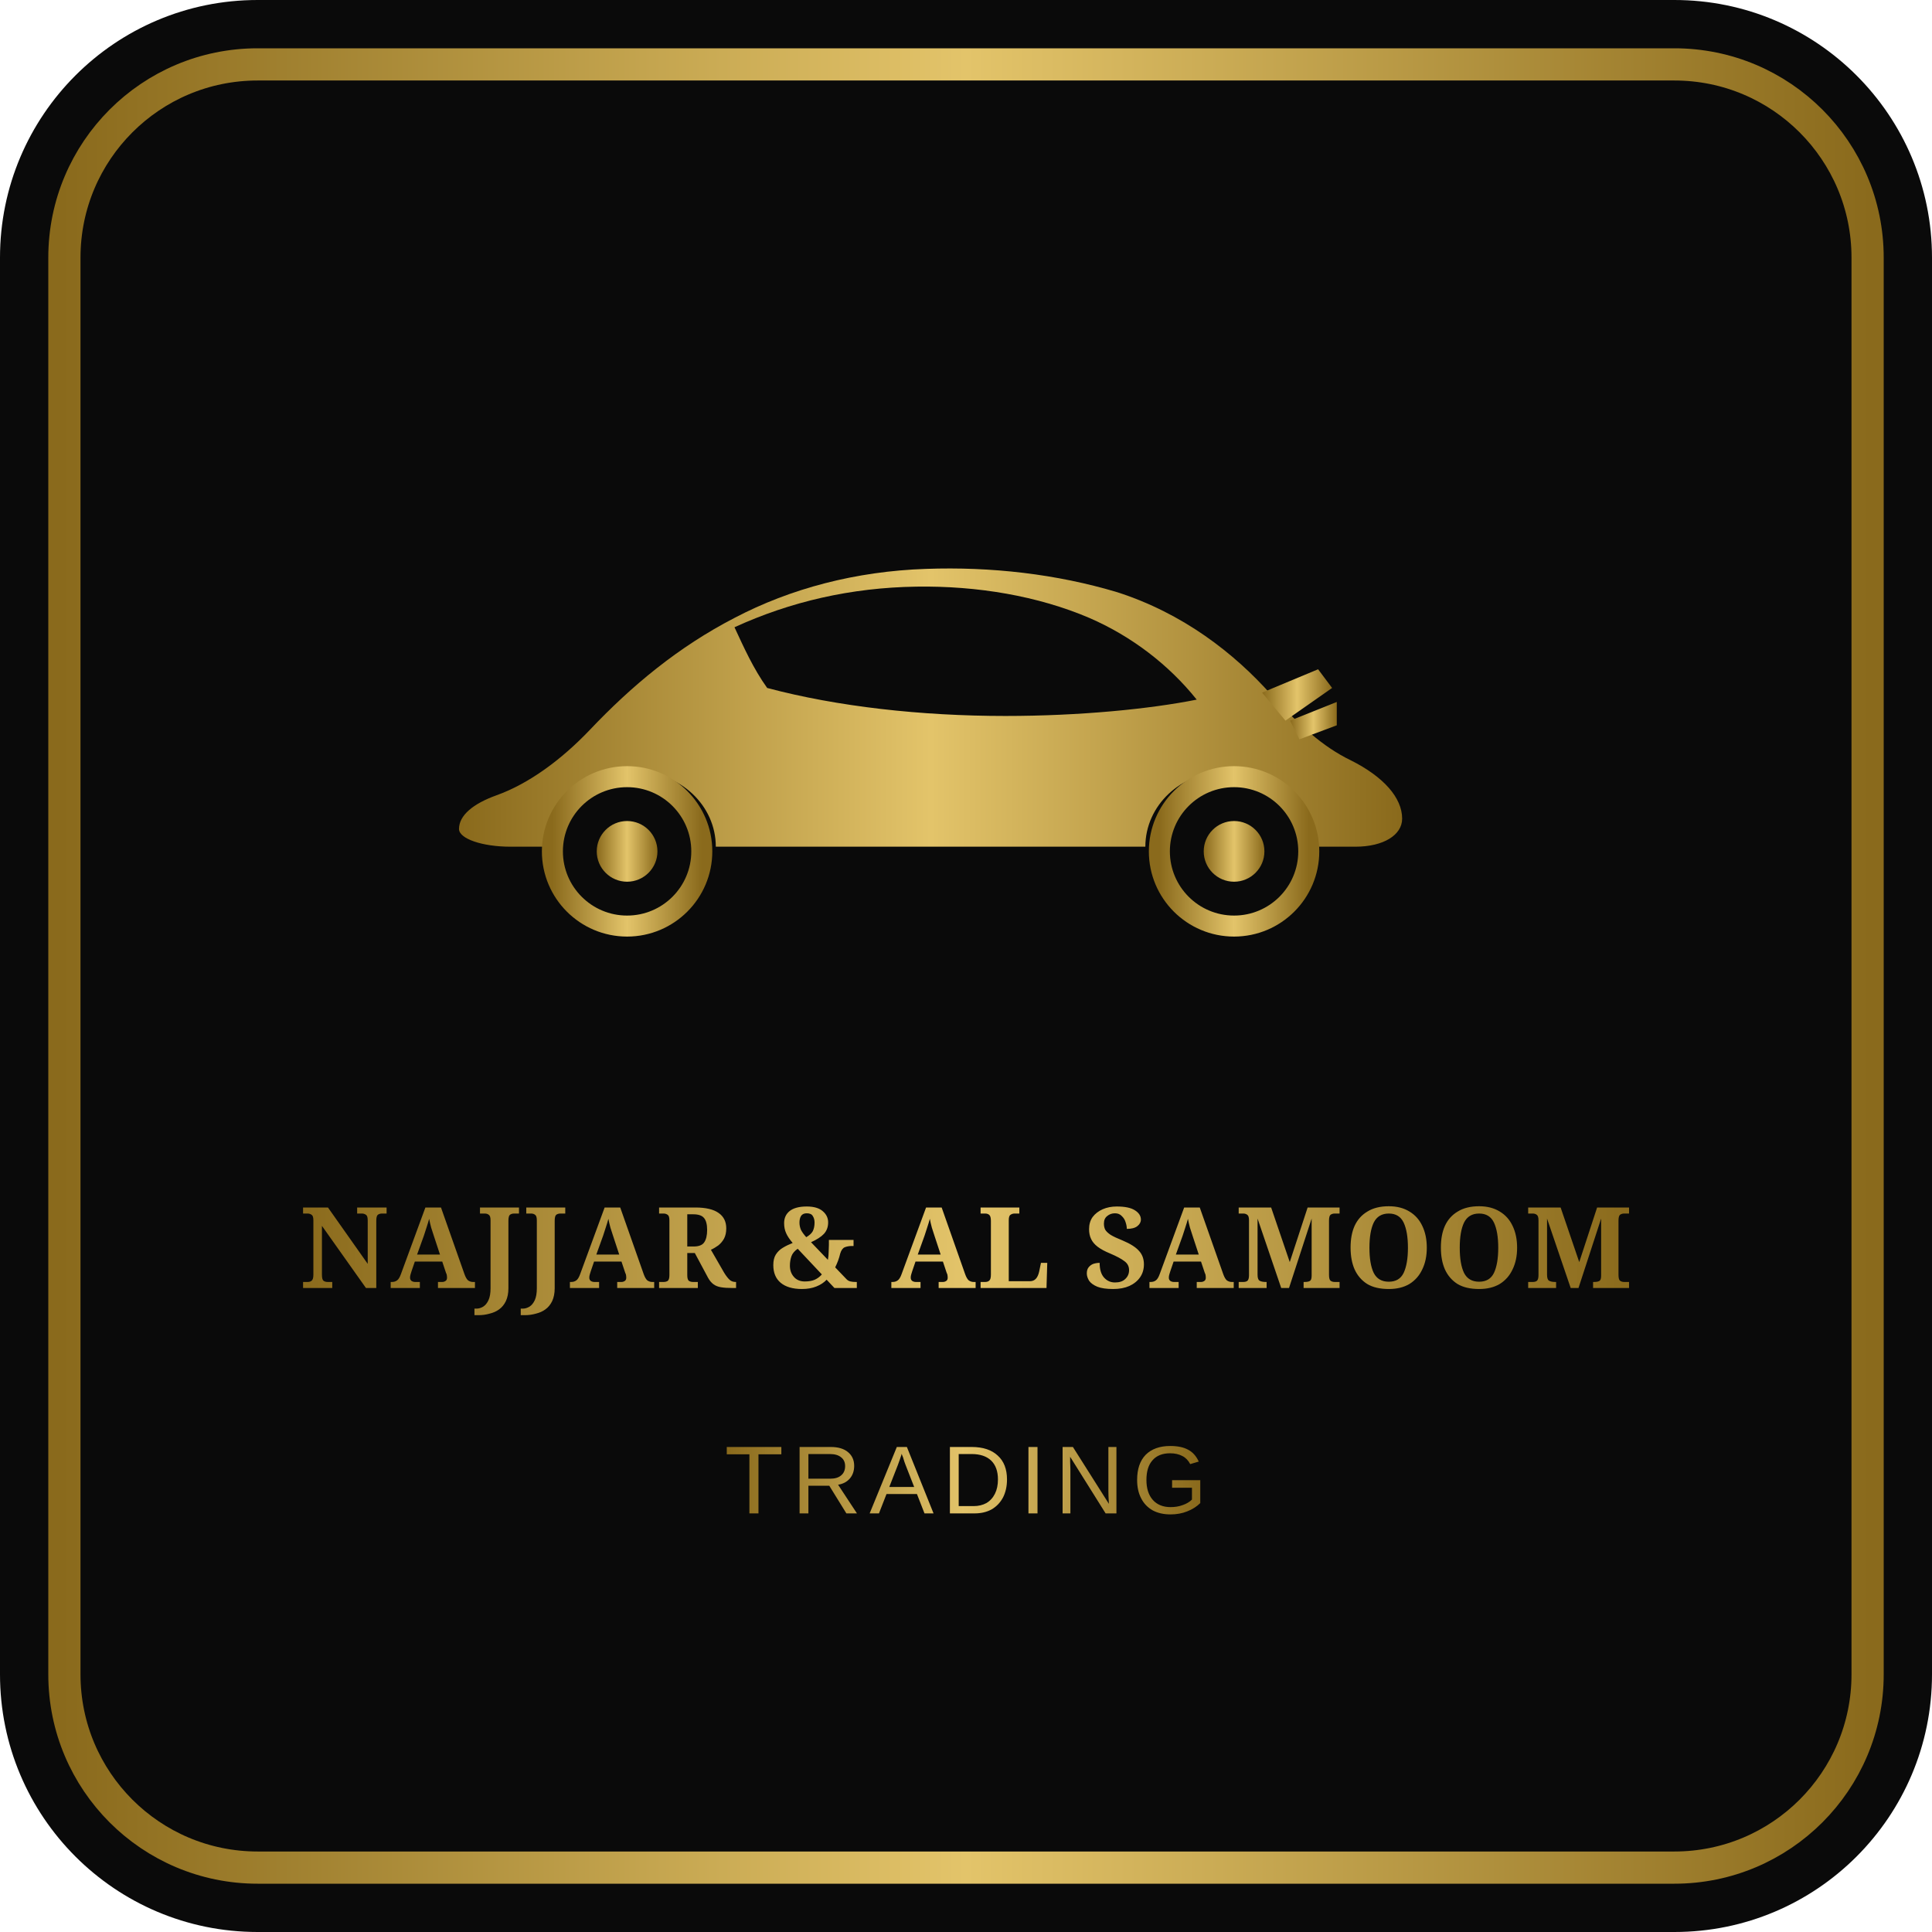
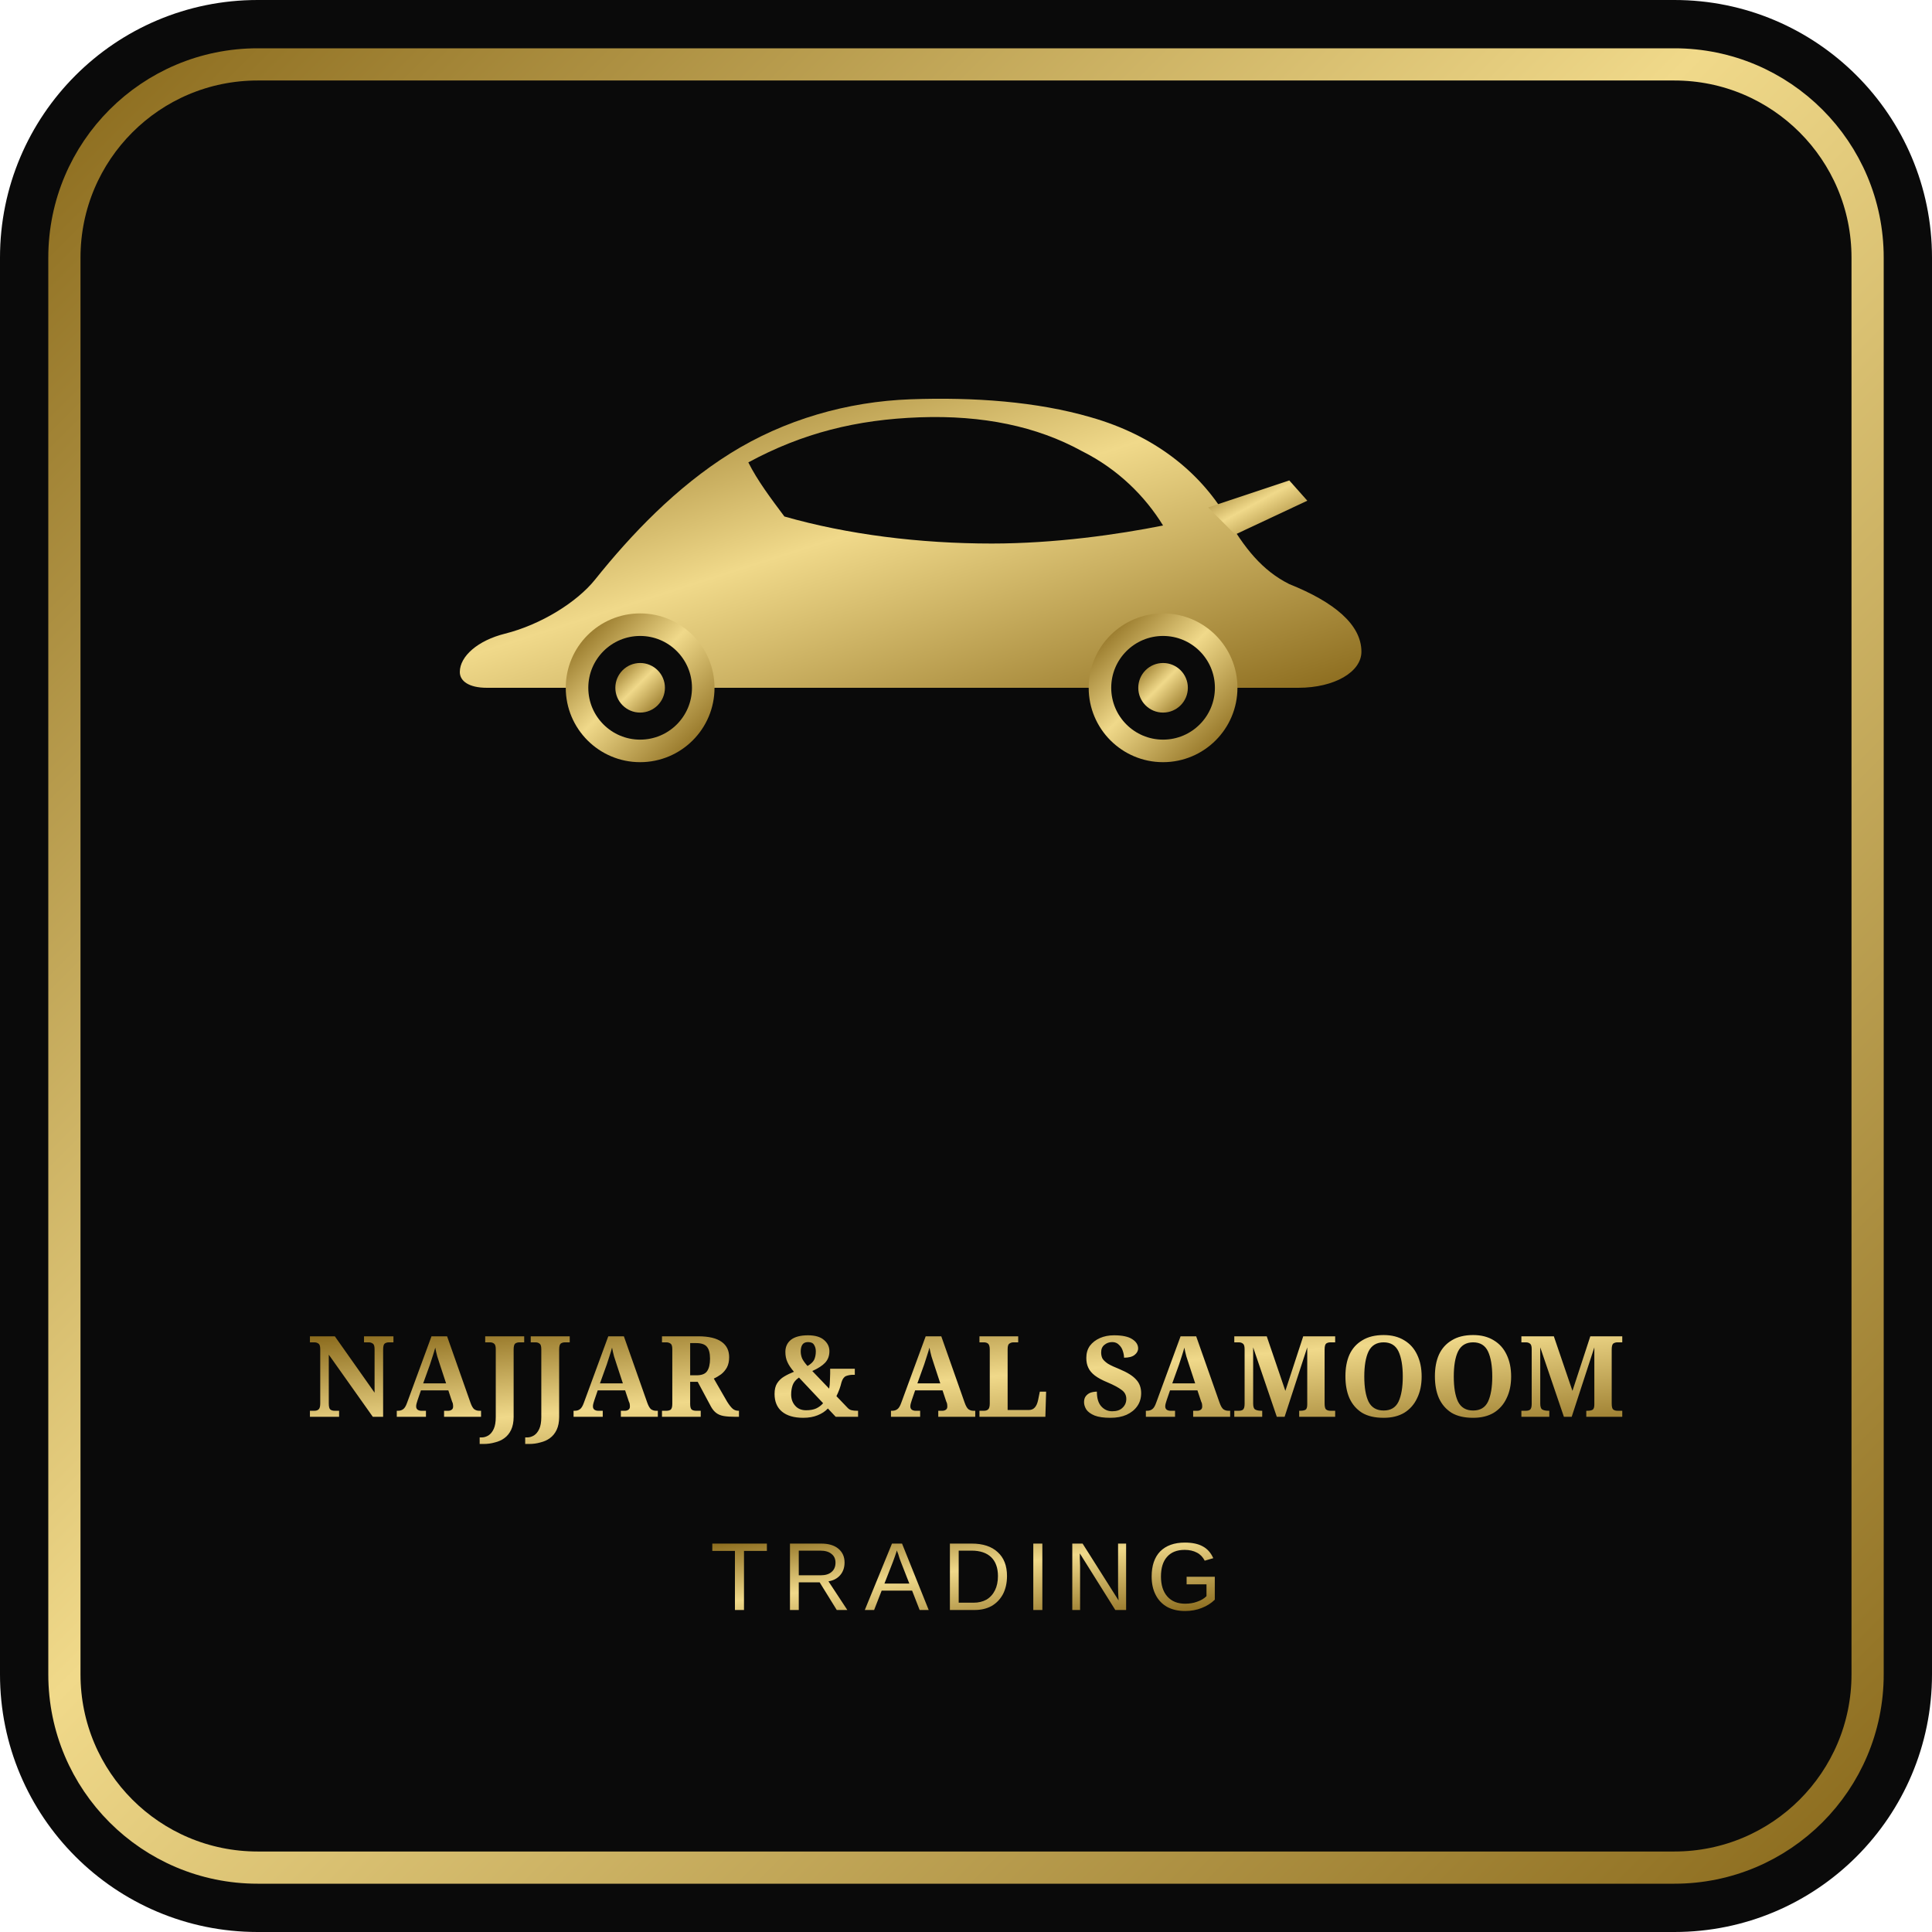
<svg xmlns="http://www.w3.org/2000/svg" viewBox="0 0 120 120" role="img" aria-label="NAJJAR &amp; AL SAMOOM TRADING">
  <defs>
-     <linearGradient id="g" x1="0%" y1="0%" x2="100%" y2="0%">
+     <linearGradient id="g" x1="0%" y1="0%" x2="100%" y2="100%">
      <stop offset="0%" stop-color="#8a6a1c" />
-       <stop offset="50%" stop-color="#e3c46a" />
+       <stop offset="45%" stop-color="#f0d98a" />
      <stop offset="100%" stop-color="#8a6a1c" />
    </linearGradient>
  </defs>
  <rect width="120" height="120" rx="16" fill="#0a0a0a" />
  <rect x="4" y="4" width="112" height="112" rx="12" fill="none" stroke="url(#g)" stroke-width="2" />
-   <g transform="translate(23,32) scale(0.29)">
-     <path fill="url(#g)" stroke="none" d="M30,71 L40,71 A17,16 0 0 1 74,71 L166,71 A17,16 0 0 1 200,71 L211,71          C217,71 221,68.5 221,65 C221,60.5 217,56 210,52.5 C204,49.6 199,45 193,38.5          C185,29.5 174,21 160,16.5 C147,12.6 133,11 119,11.5 C104,12 90,15.7 78,22          C66,28.2 56,36.5 47,46 C41,52.3 34,57.5 27,60 C22,61.8 19,64.3 19,67.2          C19,69.3 24,71 30,71 Z" />
-     <path fill="#0a0a0a" d="M78,24 C90,18.5 103,15.5 117,15.3 C130,15.1 143,17.3 154,22 C163,25.9 171,32 177,39.5          C167,41.5 152,43 136,43 C118,43 100,41 85,37 C82,32.8 80,28.3 78,24 Z" />
-     <path fill="url(#g)" d="M191,38 L203,33 L206,37 L196,44 Z" />
-     <path fill="url(#g)" d="M197,44 L207,40 L207,45 L199,48 Z" />
-     <circle cx="55" cy="72" r="16" fill="#0a0a0a" stroke="url(#g)" stroke-width="4.5" />
-     <circle cx="55" cy="72" r="6.5" fill="url(#g)" />
-     <circle cx="185" cy="72" r="16" fill="#0a0a0a" stroke="url(#g)" stroke-width="4.5" />
-     <circle cx="185" cy="72" r="6.5" fill="url(#g)" />
+   <g transform="translate(28,22) scale(0.28)">
+     <g stroke="url(#g)" stroke-linecap="round" fill="none">
+       <line x1="-40" y1="48" x2="10" y2="48" stroke-width="8" />
+       <line x1="-55" y1="72" x2="8" y2="72" stroke-width="8" />
+       <line x1="-42" y1="96" x2="0" y2="96" stroke-width="8" />
+     </g>
+     <path fill="url(#g)" d="M8,74 L28,74 A14,13.5 0 0 1 56,74 L144,74 A14,13.5 0 0 1 172,74 L188,74 C196,74 202,70.5 202,66 C202,60 196,55 186,51 C180,48 176,43 172,36 C166,26 156,18 142,14 C130,10.5 116,9.5 102,10 C88,10.5 74,14.5 62,22 C50,29.5 40,40 32,50 C28,55 20,60 12,62 C6,63.5 2,67 2,70.5 C2,72.5 4,74 8,74 Z" />
+     <path fill="#0a0a0a" d="M66,24 C78,17.5 90,14.5 104,14 C118,13.5 130,16 140,21.5 C148,25.5 154,31.5 158,38 C148,40 134,42 120,42 C104,42 88,40 74,36 C71,32 68,28 66,24 Z" />
+     <path fill="url(#g)" d="M168,34 L186,28 L190,32.5 L174,40 Z" />
+     <circle cx="42" cy="74" r="14" fill="#0a0a0a" stroke="url(#g)" stroke-width="5" />
+     <circle cx="42" cy="74" r="5.5" fill="url(#g)" />
+     <circle cx="158" cy="74" r="14" fill="#0a0a0a" stroke="url(#g)" stroke-width="5" />
+     <circle cx="158" cy="74" r="5.5" fill="url(#g)" />
  </g>
-   <text x="60" y="80" text-anchor="middle" fill="url(#g)" font-family="Georgia,serif" font-size="7" font-weight="700" letter-spacing=".1">NAJJAR &amp; AL SAMOOM</text>
-   <text x="60" y="94" text-anchor="middle" fill="url(#g)" font-family="Arial,sans-serif" font-size="6" letter-spacing=".5">TRADING</text>
+   <text x="60" y="88" text-anchor="middle" fill="url(#g)" font-family="Georgia,serif" font-size="7" font-weight="700" letter-spacing=".05">NAJJAR &amp; AL SAMOOM</text>
+   <text x="60" y="100" text-anchor="middle" fill="url(#g)" font-family="Arial,sans-serif" font-size="6" letter-spacing=".8">TRADING</text>
</svg>
